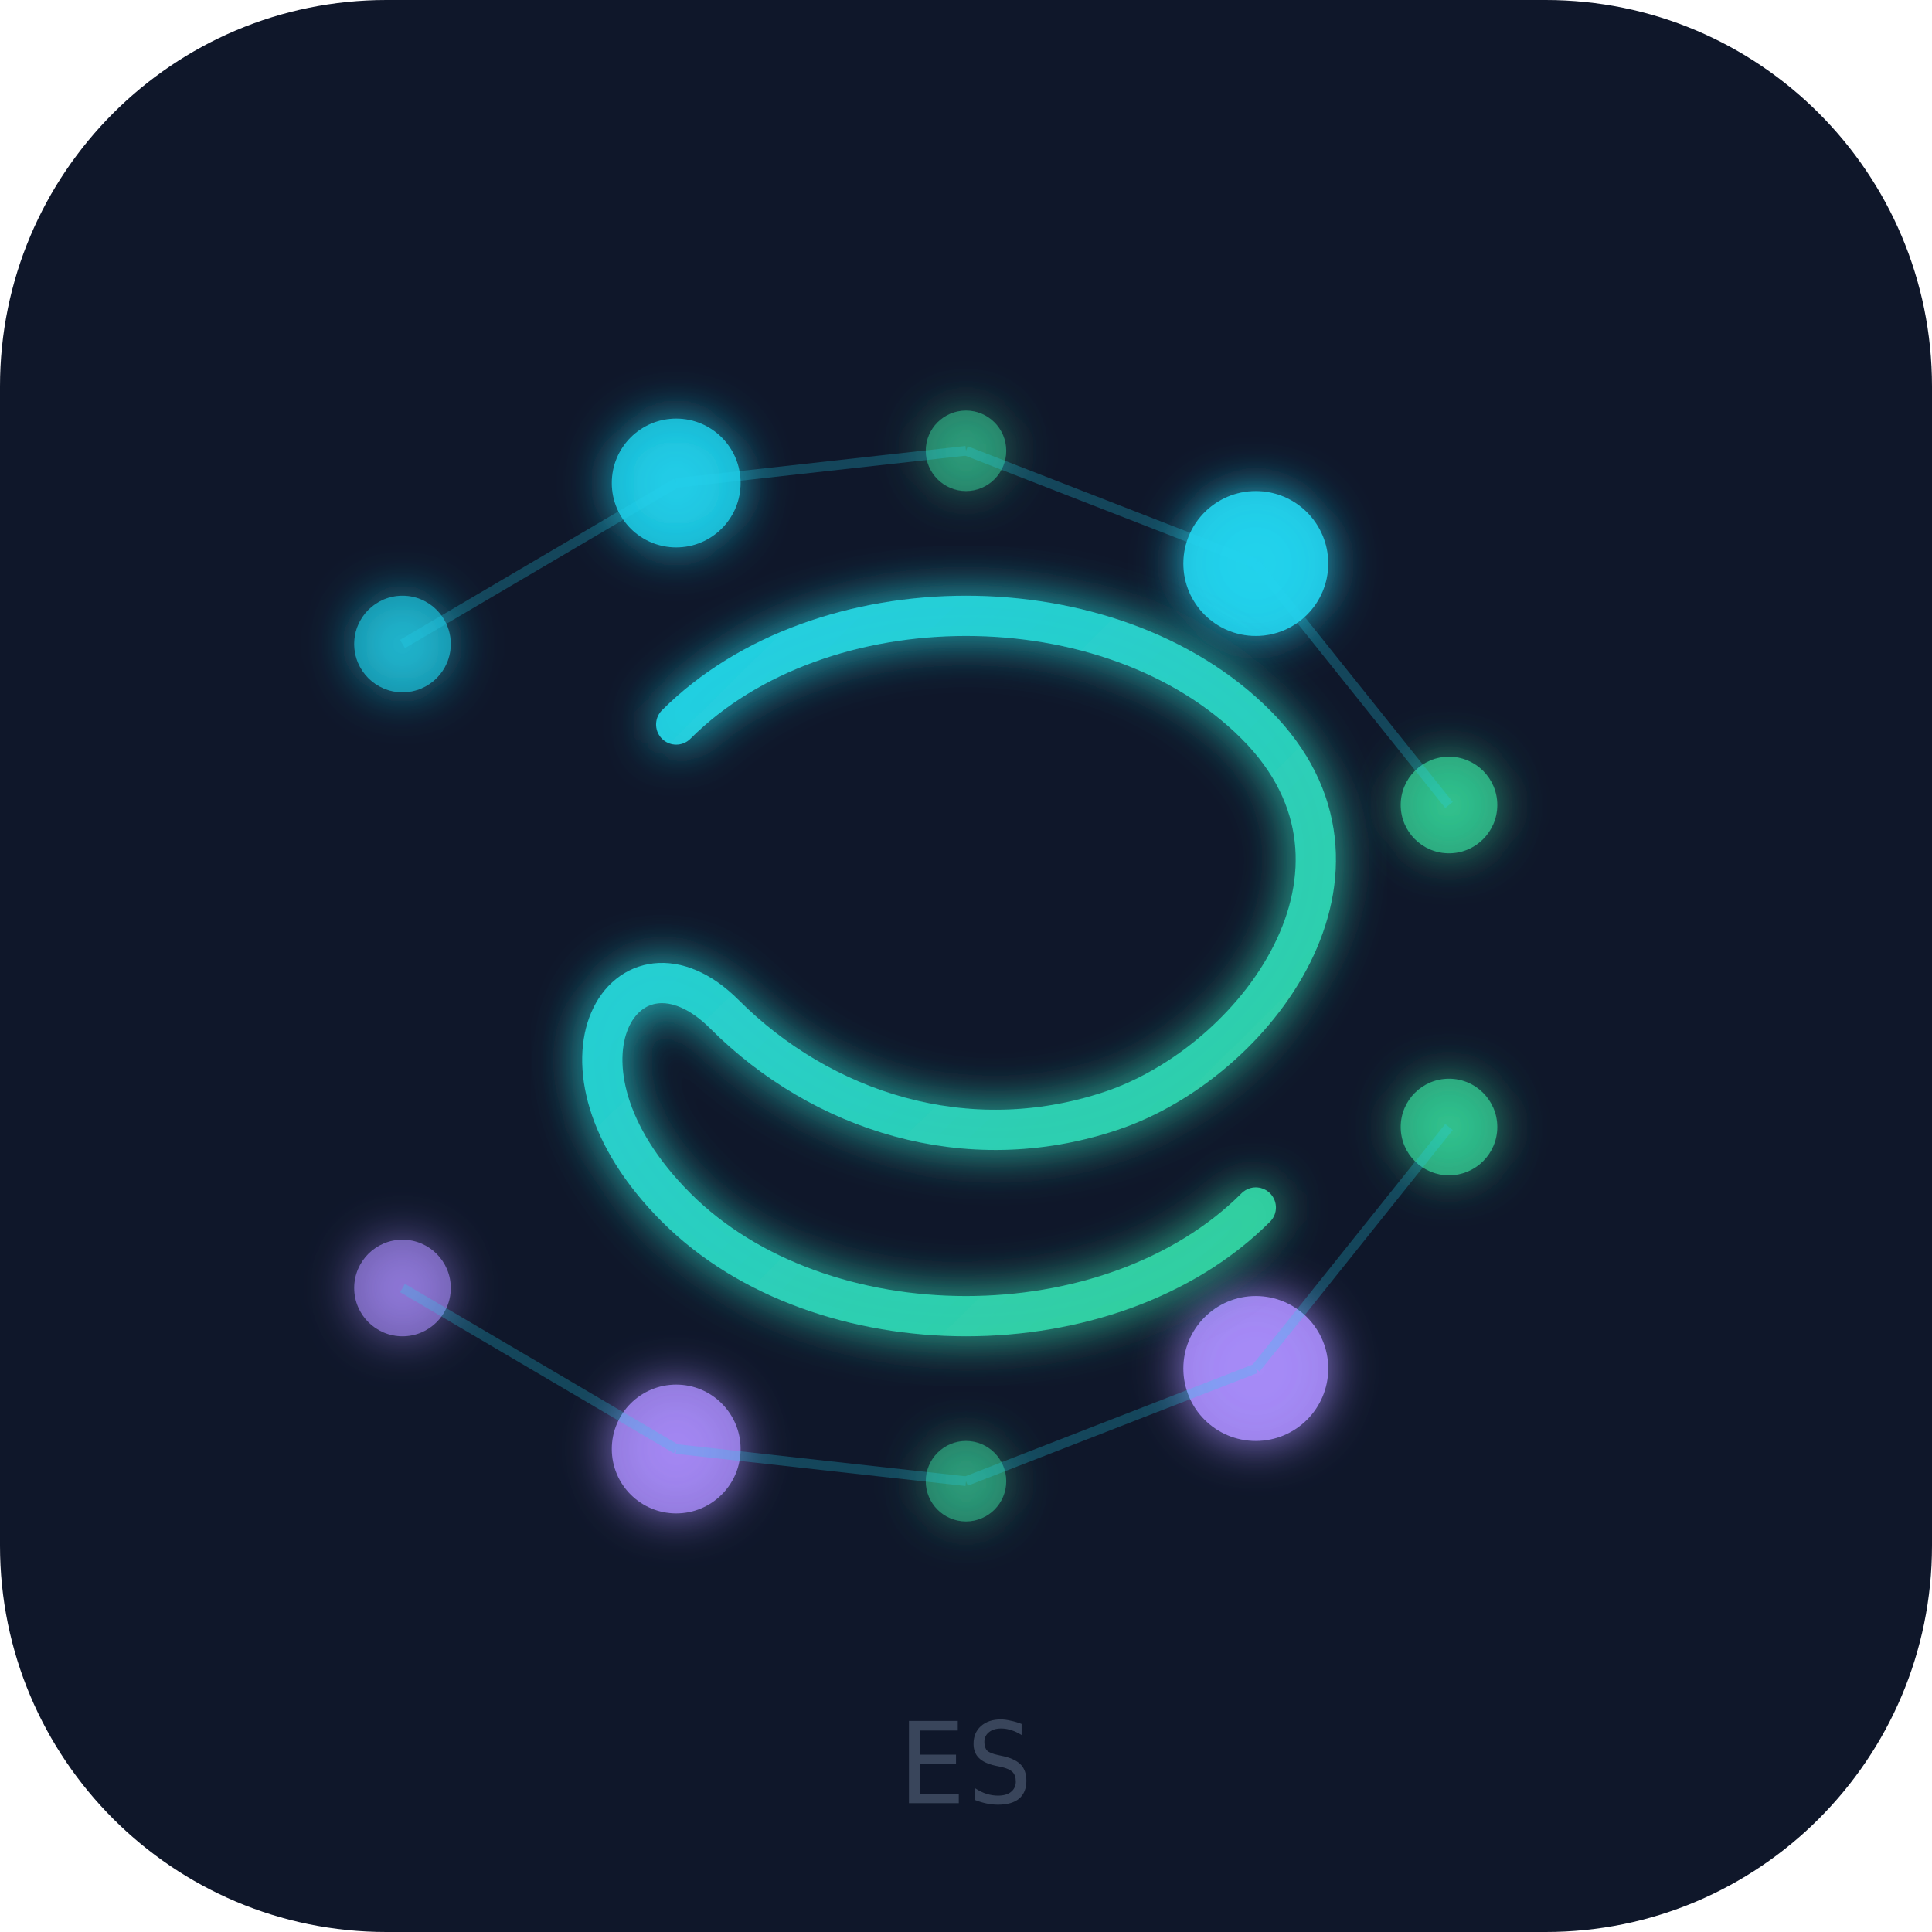
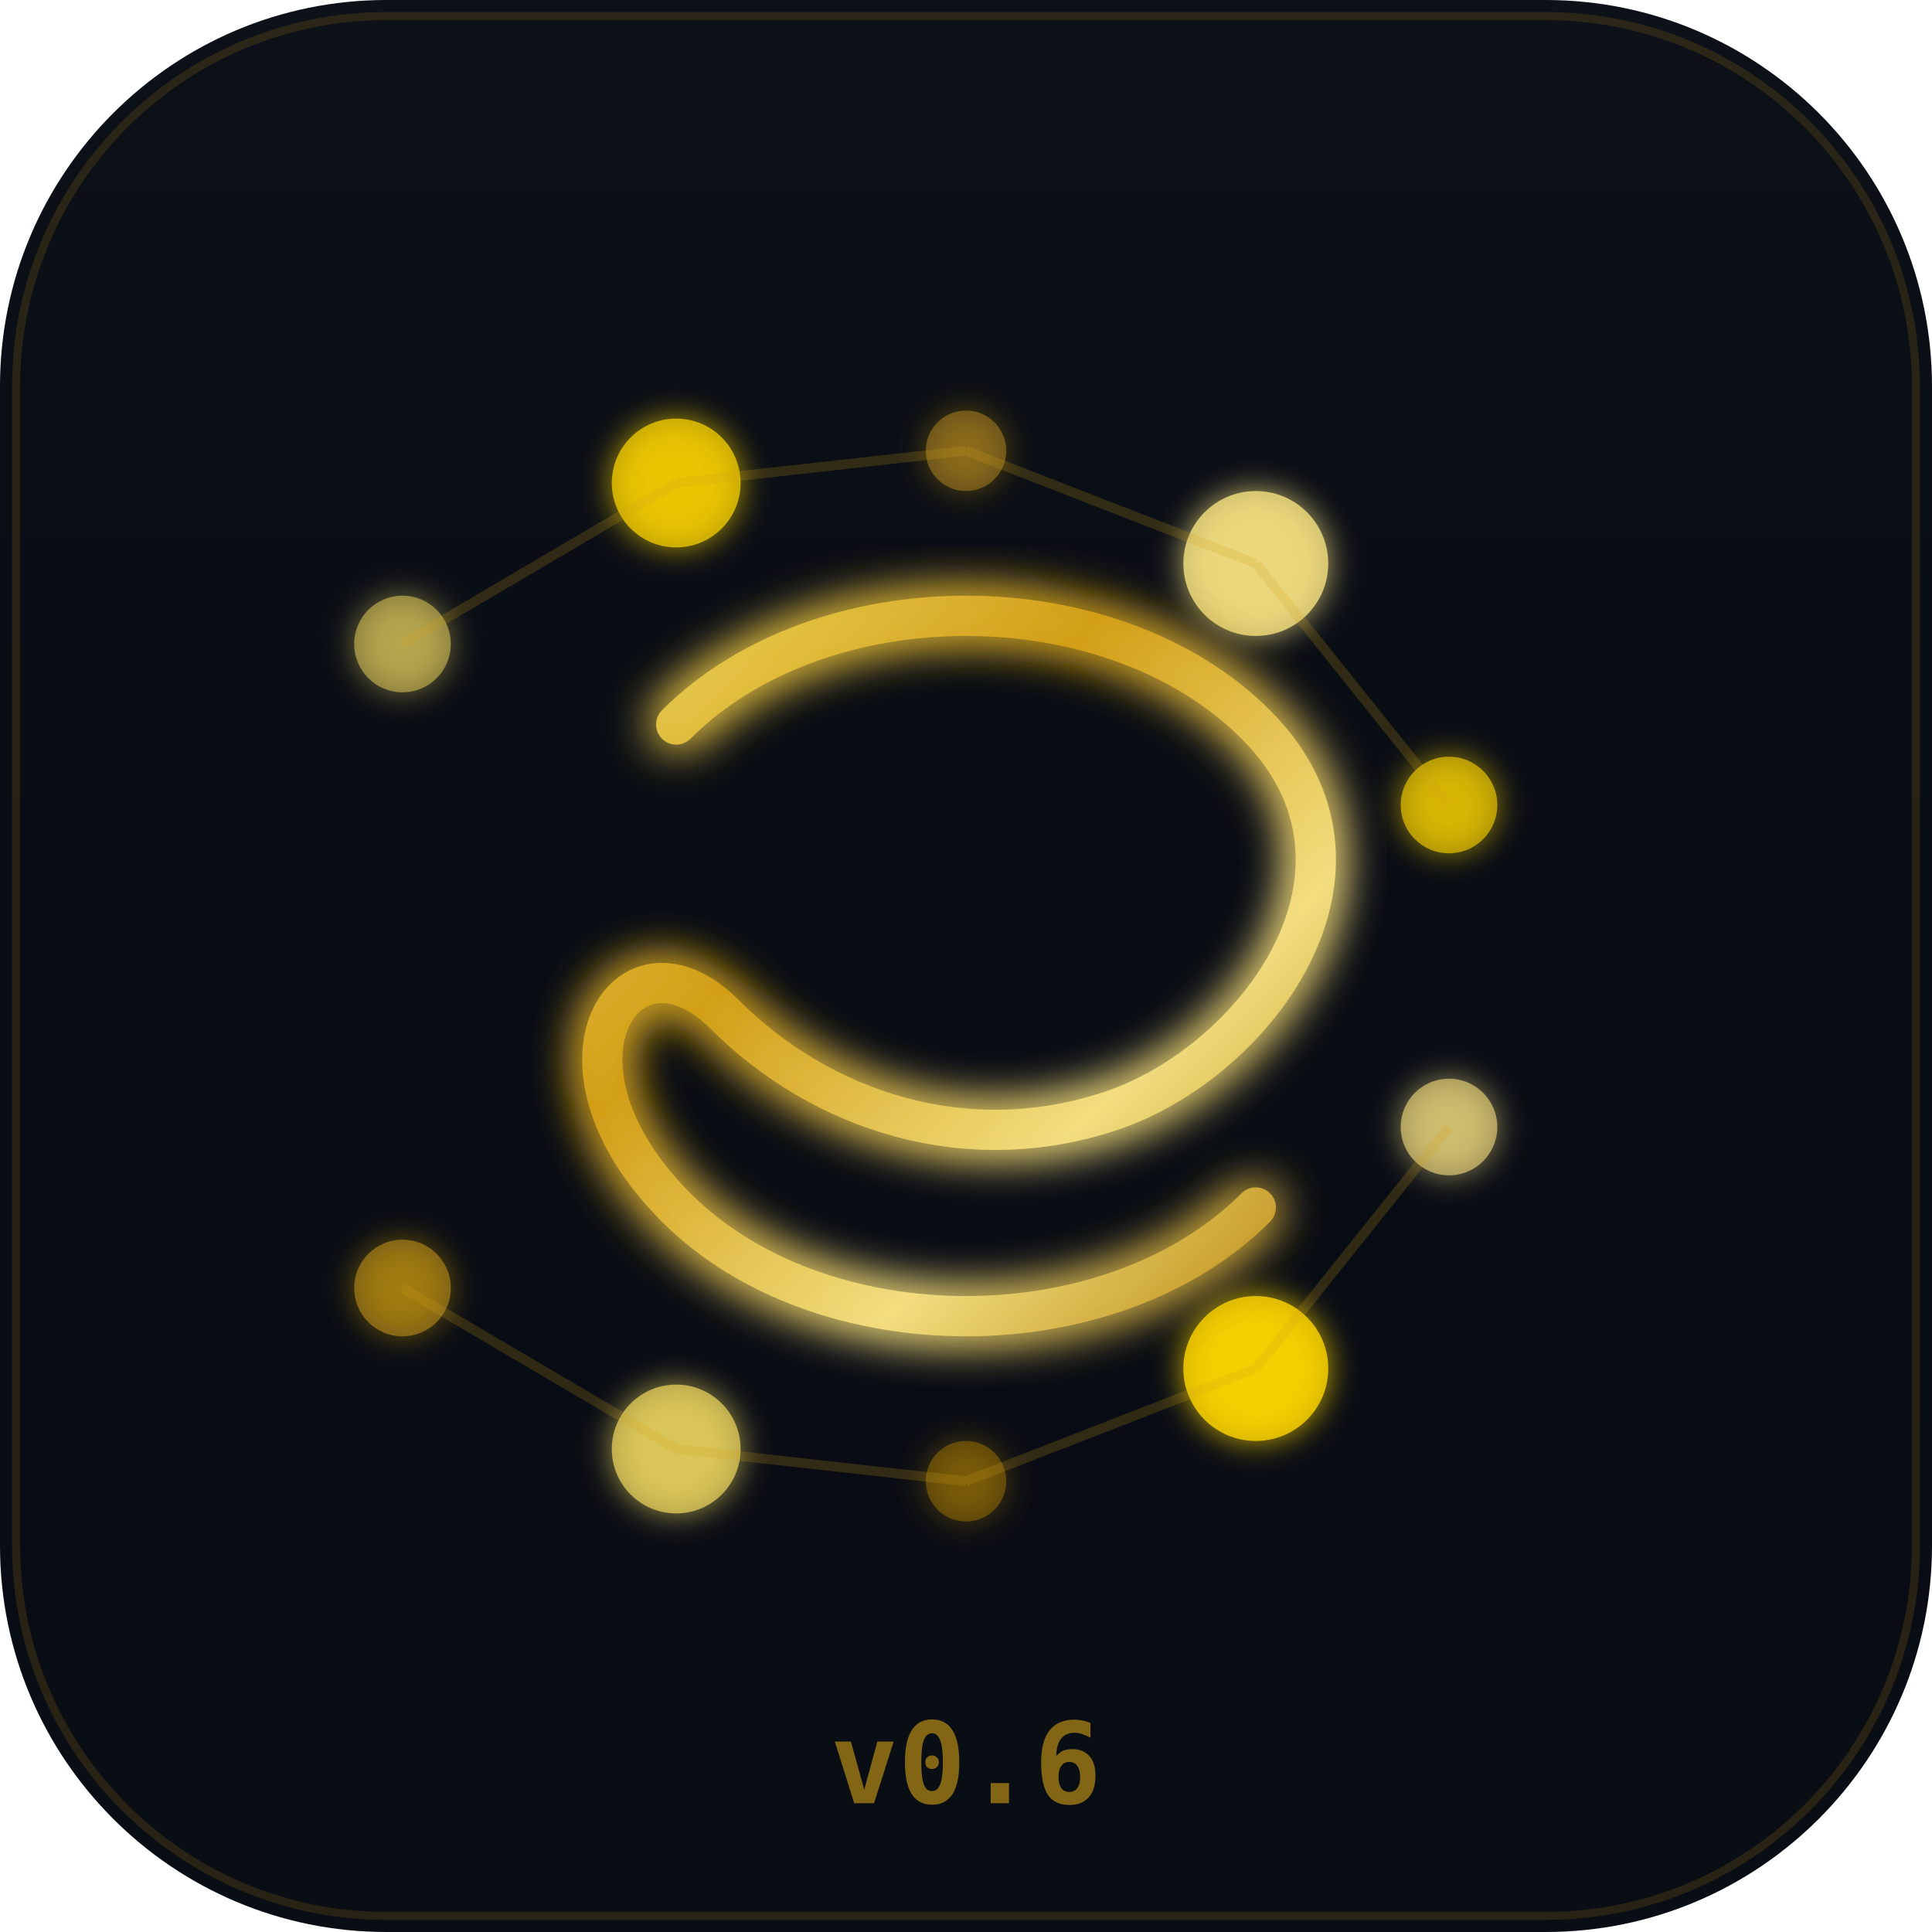
<svg xmlns="http://www.w3.org/2000/svg" viewBox="0 0 120 120" width="120" height="120">
  <defs>
-     <linearGradient id="g" x1="0%" y1="0%" x2="100%" y2="100%">
-       <stop offset="0%" style="stop-color:#22d3ee" />
-       <stop offset="100%" style="stop-color:#34d399" />
+     <linearGradient id="gold1" x1="0%" y1="0%" x2="100%" y2="100%">
+       <stop offset="0%" style="stop-color:#f0d860" />
+       <stop offset="35%" style="stop-color:#d4a017" />
+       <stop offset="70%" style="stop-color:#f5e080" />
+       <stop offset="100%" style="stop-color:#b8860b" />
+     </linearGradient>
+     <linearGradient id="goldShine" x1="0%" y1="0%" x2="0%" y2="100%">
+       <stop offset="0%" style="stop-color:#fff5cc; stop-opacity:0.5" />
+       <stop offset="25%" style="stop-color:#f5e080; stop-opacity:0.2" />
+       <stop offset="50%" style="stop-color:#d4a017; stop-opacity:0" />
+       <stop offset="100%" style="stop-color:#8b6914; stop-opacity:0.15" />
    </linearGradient>
    <filter id="glow">
      <feGaussianBlur stdDeviation="1.5" result="blur" />
+       <feMerge>
+         <feMergeNode in="blur" />
+         <feMergeNode in="blur" />
+         <feMergeNode in="SourceGraphic" />
+       </feMerge>
+     </filter>
+     <filter id="glowSoft">
+       <feGaussianBlur stdDeviation="1" result="blur" />
      <feMerge>
        <feMergeNode in="blur" />
        <feMergeNode in="SourceGraphic" />
      </feMerge>
    </filter>
  </defs>
-   <rect width="120" height="120" rx="24" fill="#0f172a" />
-   <g filter="url(#glow)">
-     <circle cx="25" cy="40" r="3" fill="#22d3ee" opacity="0.6" />
-     <circle cx="42" cy="30" r="4" fill="#22d3ee" opacity="0.8" />
-     <circle cx="60" cy="28" r="2.5" fill="#34d399" opacity="0.5" />
-     <circle cx="78" cy="35" r="4.5" fill="#22d3ee" opacity="0.9" />
-     <circle cx="90" cy="50" r="3" fill="#34d399" opacity="0.7" />
-     <circle cx="25" cy="80" r="3" fill="#a78bfa" opacity="0.6" />
-     <circle cx="42" cy="90" r="4" fill="#a78bfa" opacity="0.8" />
-     <circle cx="60" cy="92" r="2.5" fill="#34d399" opacity="0.5" />
-     <circle cx="78" cy="85" r="4.5" fill="#a78bfa" opacity="0.9" />
-     <circle cx="90" cy="70" r="3" fill="#34d399" opacity="0.7" />
+   <rect width="120" height="120" rx="24" fill="#080c14" />
+   <rect width="120" height="120" rx="24" fill="url(#goldShine)" opacity="0.04" />
+   <rect x="1" y="1" width="118" height="118" rx="23" fill="none" stroke="#d4a017" stroke-width="0.5" opacity="0.15" />
+   <g filter="url(#glowSoft)">
+     <circle cx="25" cy="40" r="3" fill="#f0d860" opacity="0.5" />
+     <circle cx="42" cy="30" r="4" fill="#ffd700" opacity="0.7" />
+     <circle cx="60" cy="28" r="2.5" fill="#d4a017" opacity="0.4" />
+     <circle cx="78" cy="35" r="4.5" fill="#f5e080" opacity="0.8" />
+     <circle cx="90" cy="50" r="3" fill="#ffd700" opacity="0.6" />
  </g>
-   <g stroke="#22d3ee" stroke-width="0.6" opacity="0.25">
+   <g filter="url(#glowSoft)">
+     <circle cx="25" cy="80" r="3" fill="#d4a017" opacity="0.5" />
+     <circle cx="42" cy="90" r="4" fill="#f0d860" opacity="0.7" />
+     <circle cx="60" cy="92" r="2.5" fill="#b8860b" opacity="0.4" />
+     <circle cx="78" cy="85" r="4.5" fill="#ffd700" opacity="0.8" />
+     <circle cx="90" cy="70" r="3" fill="#f5e080" opacity="0.6" />
+   </g>
+   <g stroke="#d4a017" stroke-width="0.6" opacity="0.2">
    <line x1="25" y1="40" x2="42" y2="30" />
    <line x1="42" y1="30" x2="60" y2="28" />
    <line x1="60" y1="28" x2="78" y2="35" />
    <line x1="78" y1="35" x2="90" y2="50" />
    <line x1="25" y1="80" x2="42" y2="90" />
    <line x1="42" y1="90" x2="60" y2="92" />
    <line x1="60" y1="92" x2="78" y2="85" />
    <line x1="78" y1="85" x2="90" y2="70" />
  </g>
  <g transform="translate(60, 60)" filter="url(#glow)">
-     <path d="M -18,-15 C -9,-24 9,-24 18,-15 C 27,-6 18,6 9,9 C 0,12 -9,9 -15,3 C -21,-3 -27,6 -18,15 C -9,24 9,24 18,15" fill="none" stroke="url(#g)" stroke-width="2.5" stroke-linecap="round" opacity="0.95" />
+     <path d="M -18,-15 C -9,-24 9,-24 18,-15 C 27,-6 18,6 9,9 C 0,12 -9,9 -15,3 C -21,-3 -27,6 -18,15 C -9,24 9,24 18,15" fill="none" stroke="url(#gold1)" stroke-width="2.5" stroke-linecap="round" opacity="0.95" />
  </g>
-   <text x="60" y="112" text-anchor="middle" fill="#64748b" font-family="'JetBrains Mono', monospace" font-size="7" opacity="0.5">ES</text>
+   <text x="60" y="112" text-anchor="middle" fill="#d4a017" font-family="'JetBrains Mono', monospace" font-size="7" opacity="0.6" font-weight="600">v0.6</text>
</svg>
